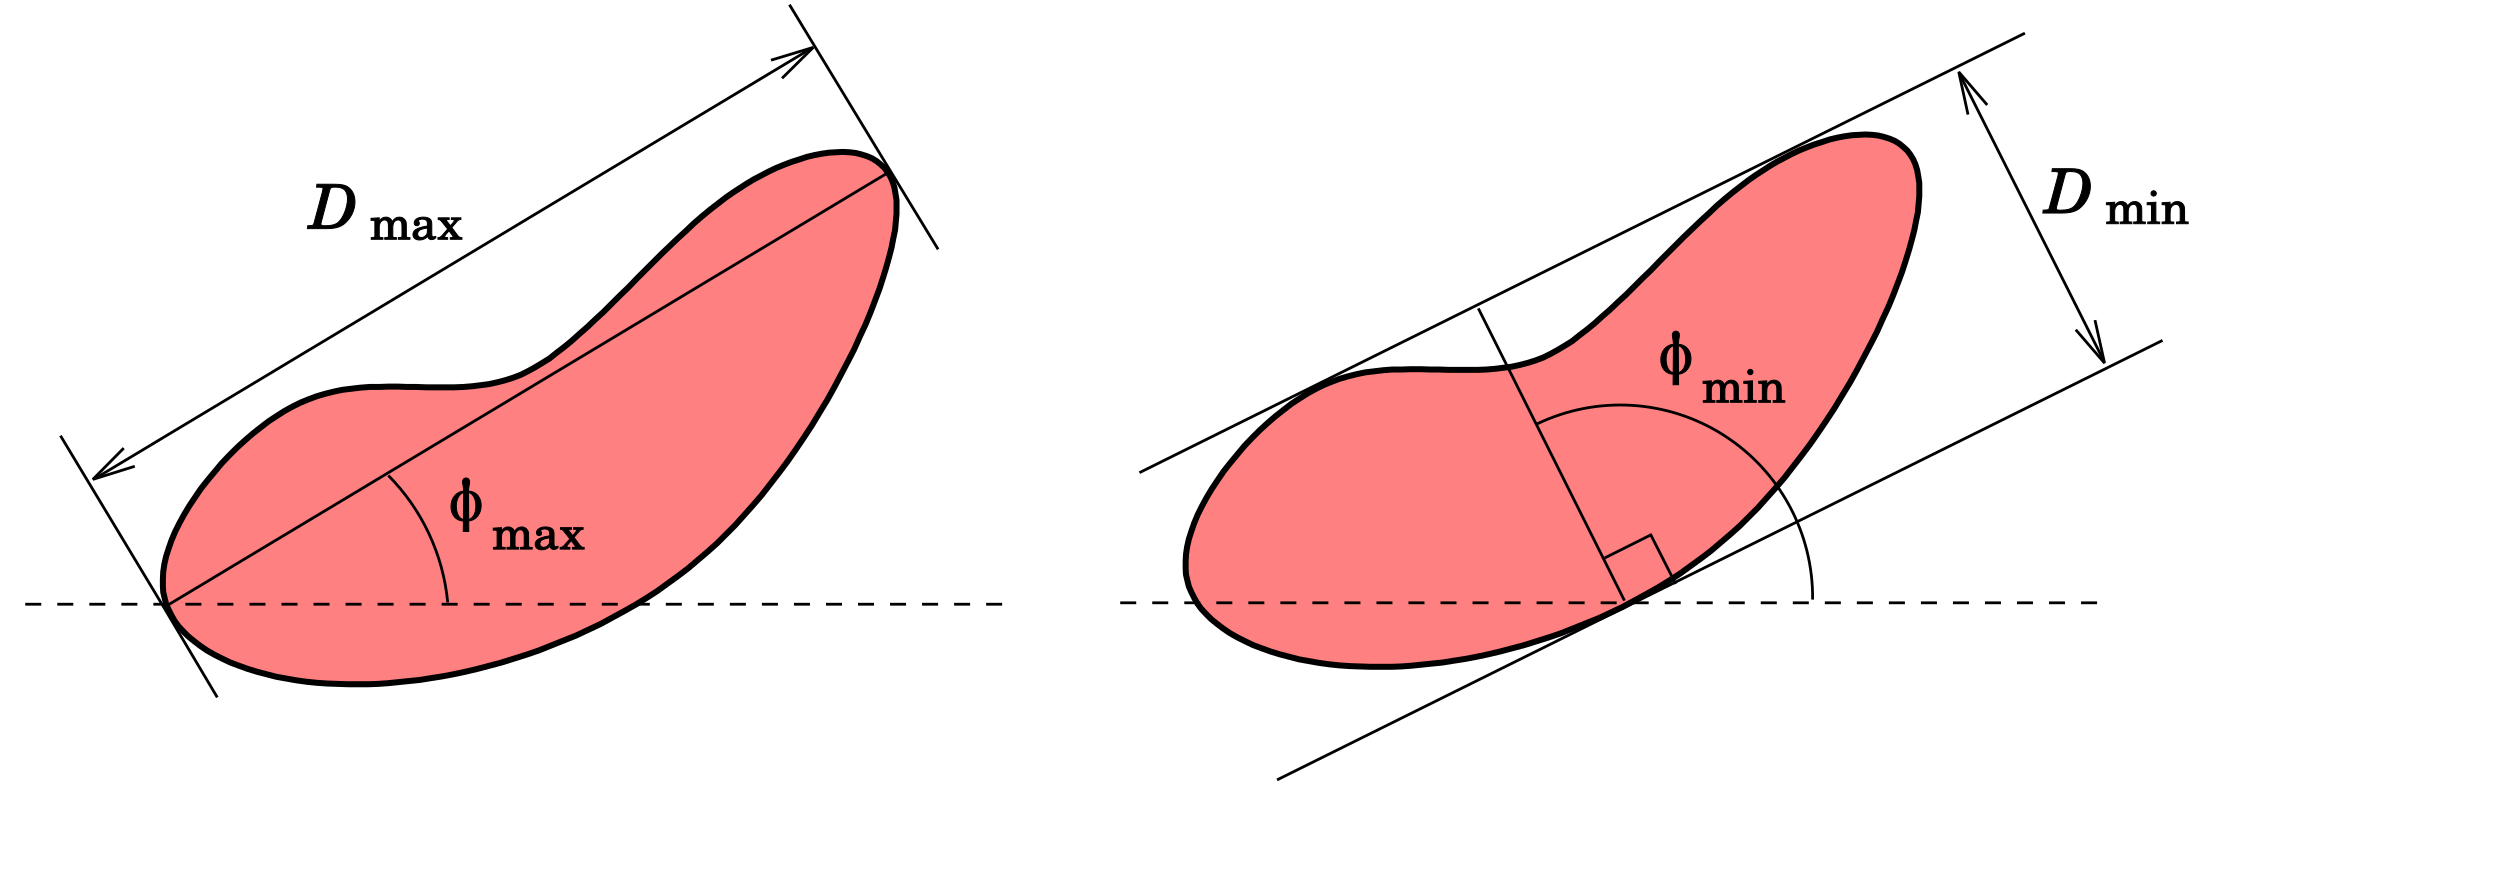
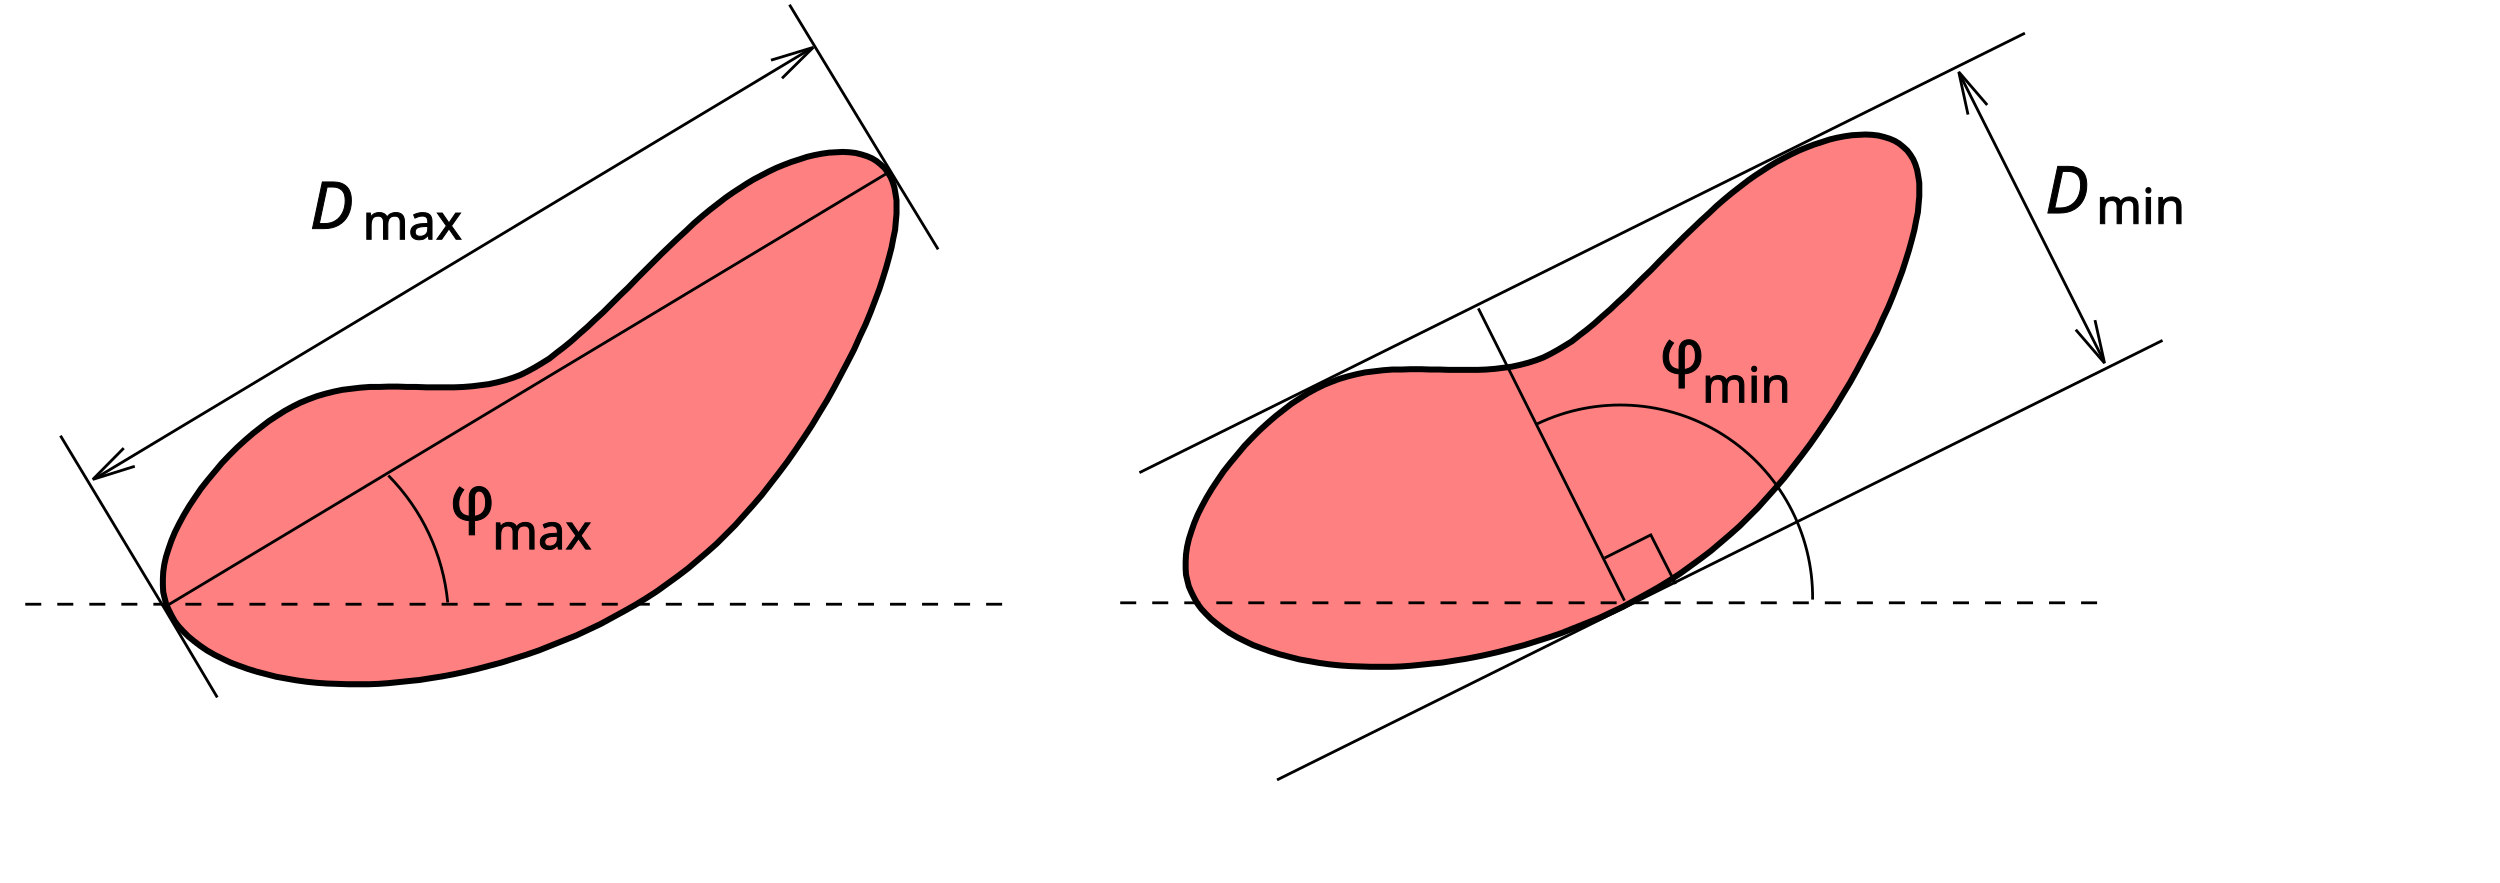
<svg xmlns="http://www.w3.org/2000/svg" width="5.1in" height="1.8in" viewBox="775 697 6142 2204" id="svg2" version="1.1">
  <defs id="defs62">
    </defs>
  <polygon id="polygon6" style="fill:#ff8080;stroke:#000000;stroke-width:16.887;stroke-linecap:butt;stroke-linejoin:bevel" points="1198,2426 1207,2442 1218,2457 1231,2471 1246,2486 1262,2499 1279,2512 1298,2525 1319,2537 1341,2548 1364,2559 1388,2568 1413,2577 1439,2585 1466,2592 1493,2599 1521,2604 1549,2609 1578,2613 1607,2616 1636,2618 1665,2619 1695,2620 1726,2620 1753,2620 1780,2619 1808,2617 1837,2614 1866,2611 1896,2608 1927,2603 1959,2598 1991,2592 2024,2585 2058,2577 2092,2568 2126,2559 2161,2548 2196,2537 2231,2525 2266,2511 2301,2497 2336,2483 2370,2467 2404,2451 2437,2433 2470,2415 2502,2397 2533,2378 2564,2358 2593,2337 2622,2316 2651,2294 2678,2271 2705,2248 2732,2224 2757,2199 2783,2173 2808,2145 2833,2117 2858,2088 2882,2057 2906,2026 2930,1994 2953,1961 2976,1927 2999,1892 3020,1857 3042,1821 3062,1785 3081,1749 3100,1713 3118,1678 3134,1642 3150,1608 3164,1574 3177,1540 3189,1508 3199,1477 3208,1448 3216,1419 3223,1392 3228,1366 3233,1342 3235,1319 3237,1297 3237,1277 3237,1259 3234,1240 3231,1223 3226,1207 3220,1193 3212,1180 3203,1168 3192,1158 3181,1149 3168,1141 3154,1135 3138,1130 3122,1126 3105,1124 3086,1123 3067,1124 3048,1125 3027,1128 3006,1132 2985,1137 2964,1144 2942,1151 2921,1159 2899,1168 2878,1178 2857,1189 2836,1200 2816,1212 2796,1225 2776,1238 2756,1252 2734,1269 2712,1286 2689,1305 2667,1324 2645,1345 2622,1366 2599,1388 2576,1410 2553,1433 2530,1456 2506,1480 2483,1504 2459,1527 2436,1550 2413,1573 2390,1594 2368,1615 2345,1635 2324,1654 2302,1672 2281,1688 2261,1704 2240,1717 2220,1729 2200,1740 2180,1750 2159,1758 2137,1765 2114,1771 2091,1776 2068,1779 2044,1782 2019,1784 1994,1785 1968,1785 1942,1785 1915,1785 1888,1784 1862,1784 1835,1783 1808,1783 1781,1784 1755,1784 1729,1786 1704,1789 1679,1792 1655,1797 1631,1803 1607,1810 1583,1819 1561,1828 1539,1839 1517,1851 1495,1865 1472,1880 1450,1897 1427,1915 1405,1934 1383,1954 1361,1976 1340,1998 1320,2022 1300,2046 1281,2070 1264,2095 1248,2119 1233,2144 1220,2168 1208,2192 1198,2216 1190,2239 1183,2261 1178,2283 1175,2304 1174,2324 1174,2343 1174,2343 1175,2361 1179,2378 1183,2394 1190,2410 " transform="matrix(0.8882965,0,0,0.888223,87.64539,78.98444)" />
  <polygon id="polygon8" style="fill:#ff8080;stroke:#000000;stroke-width:16.887;stroke-linecap:butt;stroke-linejoin:bevel" points="4074,2377 4083,2393 4094,2408 4107,2422 4122,2437 4138,2450 4155,2463 4174,2476 4195,2488 4217,2499 4240,2510 4264,2519 4289,2528 4315,2536 4342,2543 4369,2550 4397,2555 4425,2560 4454,2564 4483,2567 4512,2569 4541,2570 4571,2571 4602,2571 4629,2571 4656,2570 4684,2568 4713,2565 4742,2562 4772,2559 4803,2554 4835,2549 4867,2543 4900,2536 4934,2528 4968,2519 5002,2510 5037,2499 5072,2488 5107,2476 5142,2462 5177,2448 5212,2434 5246,2418 5280,2402 5313,2384 5346,2366 5378,2348 5409,2329 5440,2309 5469,2288 5498,2267 5527,2245 5554,2222 5581,2199 5608,2175 5633,2150 5659,2124 5684,2096 5709,2068 5734,2039 5758,2008 5782,1977 5806,1945 5829,1912 5852,1878 5875,1843 5896,1808 5918,1772 5938,1736 5957,1700 5976,1664 5994,1629 6010,1593 6026,1559 6040,1525 6053,1491 6065,1459 6075,1428 6084,1399 6092,1370 6099,1343 6104,1317 6109,1293 6111,1270 6113,1248 6113,1228 6113,1210 6110,1191 6107,1174 6102,1158 6096,1144 6088,1131 6079,1119 6068,1109 6057,1100 6044,1092 6030,1086 6014,1081 5998,1077 5981,1075 5962,1074 5943,1075 5924,1076 5903,1079 5882,1083 5861,1088 5840,1095 5818,1102 5797,1110 5775,1119 5754,1129 5733,1140 5712,1151 5692,1163 5672,1176 5652,1189 5632,1203 5610,1220 5588,1237 5565,1256 5543,1275 5521,1296 5498,1317 5475,1339 5452,1361 5429,1384 5406,1407 5382,1431 5359,1455 5335,1478 5312,1501 5289,1524 5266,1545 5244,1566 5221,1586 5200,1605 5178,1623 5157,1639 5137,1655 5116,1668 5096,1680 5076,1691 5056,1701 5035,1709 5013,1716 4990,1722 4967,1727 4944,1730 4920,1733 4895,1735 4870,1736 4844,1736 4818,1736 4791,1736 4764,1735 4738,1735 4711,1734 4684,1734 4657,1735 4631,1735 4605,1737 4580,1740 4555,1743 4531,1748 4507,1754 4483,1761 4459,1770 4437,1779 4415,1790 4393,1802 4371,1816 4348,1831 4326,1848 4303,1866 4281,1885 4259,1905 4237,1927 4216,1949 4196,1973 4176,1997 4157,2021 4140,2046 4124,2070 4109,2095 4096,2119 4084,2143 4074,2167 4066,2190 4059,2212 4054,2234 4051,2255 4050,2275 4050,2294 4050,2294 4051,2312 4055,2329 4059,2345 4066,2361 " transform="matrix(0.8882965,0,0,0.888223,87.64539,78.98444)" />
-   <text style="font-size:153.491px;font-style:italic;font-weight:normal;text-anchor:start;fill:#000000;stroke:#000000;stroke-width:2.533;font-family:New Century Schoolbook" id="text10" font-size="144" font-weight="normal" font-style="italic" y="1268.132" x="1497.421" xml:space="preserve" transform="scale(1.000041,0.9999586)">D</text>
-   <text style="font-size:115.118px;font-style:normal;font-weight:normal;text-anchor:start;fill:#000000;stroke:#000000;stroke-width:2.533;font-family:New Century Schoolbook" id="text12" font-size="108" font-weight="normal" font-style="normal" y="1294.78" x="1647.714" xml:space="preserve" transform="scale(1.000041,0.9999586)">max</text>
-   <text style="font-size:153.491px;font-style:normal;font-weight:normal;text-anchor:start;fill:#000000;stroke:#000000;stroke-width:2.533;font-family:'Times,Symbol'" id="text14" font-size="144" font-weight="normal" font-style="normal" y="1996.23" x="1847.514" xml:space="preserve" transform="scale(1.000041,0.9999586)">ϕ</text>
-   <text style="font-size:115.118px;font-style:normal;font-weight:normal;text-anchor:start;fill:#000000;stroke:#000000;stroke-width:2.533;font-family:New Century Schoolbook" id="text16" font-size="108" font-weight="normal" font-style="normal" y="2068.712" x="1953.04" xml:space="preserve" transform="scale(1.000041,0.9999586)">max</text>
-   <text style="font-size:153.491px;font-style:italic;font-weight:normal;text-anchor:start;fill:#000000;stroke:#000000;stroke-width:2.533;font-family:New Century Schoolbook" id="text18" font-size="144" font-weight="normal" font-style="italic" y="1229.193" x="5832.061" xml:space="preserve" transform="scale(1.000041,0.9999586)">D</text>
-   <text style="font-size:115.118px;font-style:normal;font-weight:normal;text-anchor:start;fill:#000000;stroke:#000000;stroke-width:2.533;font-family:New Century Schoolbook" id="text20" font-size="108" font-weight="normal" font-style="normal" y="1255.84" x="5982.355" xml:space="preserve" transform="scale(1.000041,0.9999586)">min</text>
-   <text style="font-size:153.491px;font-style:normal;font-weight:normal;text-anchor:start;fill:#000000;stroke:#000000;stroke-width:2.533;font-family:'Times,Symbol'" id="text22" font-size="144" font-weight="normal" font-style="normal" y="1629.523" x="4869.307" xml:space="preserve" transform="scale(1.000041,0.9999586)">ϕ</text>
-   <text style="font-size:115.118px;font-style:normal;font-weight:normal;text-anchor:start;fill:#000000;stroke:#000000;stroke-width:2.533;font-family:New Century Schoolbook" id="text24" font-size="108" font-weight="normal" font-style="normal" y="1702.005" x="4974.833" xml:space="preserve" transform="scale(1.000041,0.9999586)">min</text>
+   <text style="font-size:163.259px;font-style:oblique;font-weight:normal;text-anchor:start;fill:#000000;stroke:#000000;stroke-width:2.533;font-family:Linux Libertine;-inkscape-font-specification:Linux Libertine Oblique;font-stretch:normal;font-variant:normal;text-align:start;writing-mode:lr;line-height:125%" id="text10" font-size="144" font-weight="normal" font-style="italic" y="1268.132" x="1497.421" xml:space="preserve" transform="scale(1.000041,0.9999586)">D</text>
+   <text style="font-size:122.444px;font-style:normal;font-variant:normal;font-weight:normal;font-stretch:normal;text-align:start;line-height:125%;writing-mode:lr-tb;text-anchor:start;fill:#000000;stroke:#000000;stroke-width:2.533;font-family:Linux Libertine;-inkscape-font-specification:Linux Libertine" id="text12" font-size="108" font-weight="normal" font-style="normal" y="1294.78" x="1629.441" xml:space="preserve" transform="scale(1.000041,0.9999586)">max</text>
+   <text style="font-size:153.491px;font-style:normal;font-weight:normal;text-anchor:start;fill:#000000;stroke:#000000;stroke-width:2.533;font-family:Linux Libertine" id="text14" font-size="144" font-weight="normal" font-style="normal" y="1996.23" x="1847.514" xml:space="preserve" transform="scale(1.000041,0.9999586)">φ</text>
+   <text style="font-size:122.444px;font-style:normal;font-weight:normal;text-anchor:start;fill:#000000;stroke:#000000;stroke-width:2.533;font-family:Linux Libertine;-inkscape-font-specification:Linux Libertine;font-stretch:normal;font-variant:normal;text-align:start;writing-mode:lr;line-height:125%" id="text16" font-size="108" font-weight="normal" font-style="normal" y="2068.712" x="1953.04" xml:space="preserve" transform="scale(1.000041,0.9999586)">max</text>
+   <text style="font-size:163.259px;font-style:oblique;font-weight:normal;text-anchor:start;fill:#000000;stroke:#000000;stroke-width:2.533;font-family:Linux Libertine;-inkscape-font-specification:Linux Libertine Oblique;font-stretch:normal;font-variant:normal;text-align:start;writing-mode:lr;line-height:125%" id="text18" font-size="144" font-weight="normal" font-style="italic" y="1229.193" x="5832.061" xml:space="preserve" transform="scale(1.000041,0.9999586)">D</text>
+   <text style="font-size:122.444px;font-style:normal;font-variant:normal;font-weight:normal;font-stretch:normal;text-align:start;line-height:125%;writing-mode:lr-tb;text-anchor:start;fill:#000000;stroke:#000000;stroke-width:2.533;font-family:Linux Libertine;-inkscape-font-specification:Linux Libertine" id="text20" font-size="108" font-weight="normal" font-style="normal" y="1255.84" x="5959.513" xml:space="preserve" transform="scale(1.000041,0.9999586)">min</text>
+   <text style="font-size:153.491px;font-style:normal;font-weight:normal;text-anchor:start;fill:#000000;stroke:#000000;stroke-width:2.533;font-family:Linux Libertine" id="text22" font-size="144" font-weight="normal" font-style="normal" y="1629.523" x="4869.307" xml:space="preserve" transform="scale(1.000041,0.9999586)">φ</text>
+   <text style="font-size:122.444px;font-style:normal;font-weight:normal;text-anchor:start;fill:#000000;stroke:#000000;stroke-width:2.533;font-family:Linux Libertine;-inkscape-font-specification:Linux Libertine;font-stretch:normal;font-variant:normal;text-align:start;writing-mode:lr;line-height:125%" id="text24" font-size="108" font-weight="normal" font-style="normal" y="1702.005" x="4974.833" xml:space="preserve" transform="scale(1.000041,0.9999586)">min</text>
  <path id="path26" d="M 1842.031,2201.837 A 521.43,521.387 0 0 0 1693.685,1884.742" style="fill:none;stroke:#000000;stroke-width:7;stroke-linecap:butt" />
  <path id="path28" d="M 5251.313,2194.732 A 480.568,480.529 0 0 0 4562.883,1755.949" style="fill:none;stroke:#000000;stroke-width:7;stroke-linecap:butt" />
  <polyline id="polyline30" style="fill:none;stroke:#000000;stroke-width:7.881;stroke-linecap:butt;stroke-linejoin:miter" points="3212,1182 1182,2401 " transform="matrix(0.8882965,0,0,0.888223,87.64539,78.98444)" />
  <polyline id="polyline32" style="fill:none;stroke:#000000;stroke-width:7.881;stroke-linecap:butt;stroke-linejoin:miter" points="2992,835 989,2038 " transform="matrix(0.8882965,0,0,0.888223,87.64539,78.98444)" />
  <polyline id="polyline34" style="fill:none;stroke:#000000;stroke-width:7.881" points="1064 1956 977 2044 1095 2007 " transform="matrix(0.8882965,0,0,0.888223,87.64539,78.98444)" />
  <polyline id="polyline36" style="fill:none;stroke:#000000;stroke-width:7.881" points="2915 916 3003 829 2884 865 " transform="matrix(0.8882965,0,0,0.888223,87.64539,78.98444)" />
  <polyline id="polyline38" style="fill:none;stroke:#000000;stroke-width:7.881;stroke-linecap:butt;stroke-linejoin:miter;stroke-dasharray:45.032, 45.032" points="787,2395 3562,2395 " transform="matrix(0.8882965,0,0,0.888223,87.64539,78.98444)" />
  <polyline id="polyline40" style="fill:none;stroke:#000000;stroke-width:7.881;stroke-linecap:butt;stroke-linejoin:miter" points="3354,1397 3220,1177 2936,709 " transform="matrix(0.8882965,0,0,0.888223,87.64539,78.98444)" />
  <polyline id="polyline42" style="fill:none;stroke:#000000;stroke-width:7.881;stroke-linecap:butt;stroke-linejoin:miter" points="1327,2657 1178,2406 886,1921 " transform="matrix(0.8882965,0,0,0.888223,87.64539,78.98444)" />
  <polyline id="polyline44" style="fill:none;stroke:#000000;stroke-width:7.881;stroke-linecap:butt;stroke-linejoin:miter" points="6629,1705 6230,911 " transform="matrix(0.8882965,0,0,0.888223,87.64539,78.98444)" />
  <polyline id="polyline46" style="fill:none;stroke:#000000;stroke-width:7.881" points="6304 991 6224 898 6250 1018 " transform="matrix(0.8882965,0,0,0.888223,87.64539,78.98444)" />
  <polyline id="polyline48" style="fill:none;stroke:#000000;stroke-width:7.881" points="6553 1623 6634 1717 6607 1596 " transform="matrix(0.8882965,0,0,0.888223,87.64539,78.98444)" />
  <polyline id="polyline50" style="fill:none;stroke:#000000;stroke-width:7.881;stroke-linecap:butt;stroke-linejoin:miter" points="3920,2025 6410,789 " transform="matrix(0.8882965,0,0,0.888223,87.64539,78.98444)" />
  <polyline id="polyline52" style="fill:none;stroke:#000000;stroke-width:7.881;stroke-linecap:butt;stroke-linejoin:miter;stroke-dasharray:45.032, 45.032" points="3866,2391 6641,2391 " transform="matrix(0.8882965,0,0,0.888223,87.64539,78.98444)" />
  <polyline id="polyline54" style="fill:none;stroke:#000000;stroke-width:7.881;stroke-linecap:butt;stroke-linejoin:miter" points="5284,2385 4873,1563 " transform="matrix(0.8882965,0,0,0.888223,87.64539,78.98444)" />
  <polyline id="polyline56" style="fill:none;stroke:#000000;stroke-width:7.881;stroke-linecap:butt;stroke-linejoin:miter" points="5428,2338 5358,2200 5228,2265 " transform="matrix(0.8882965,0,0,0.888223,87.64539,78.98444)" />
  <polyline id="polyline58" style="fill:none;stroke:#000000;stroke-width:7.881;stroke-linecap:butt;stroke-linejoin:miter" points="4307,2889 6797,1653 " transform="matrix(0.8882965,0,0,0.888223,87.64539,78.98444)" />
</svg>
